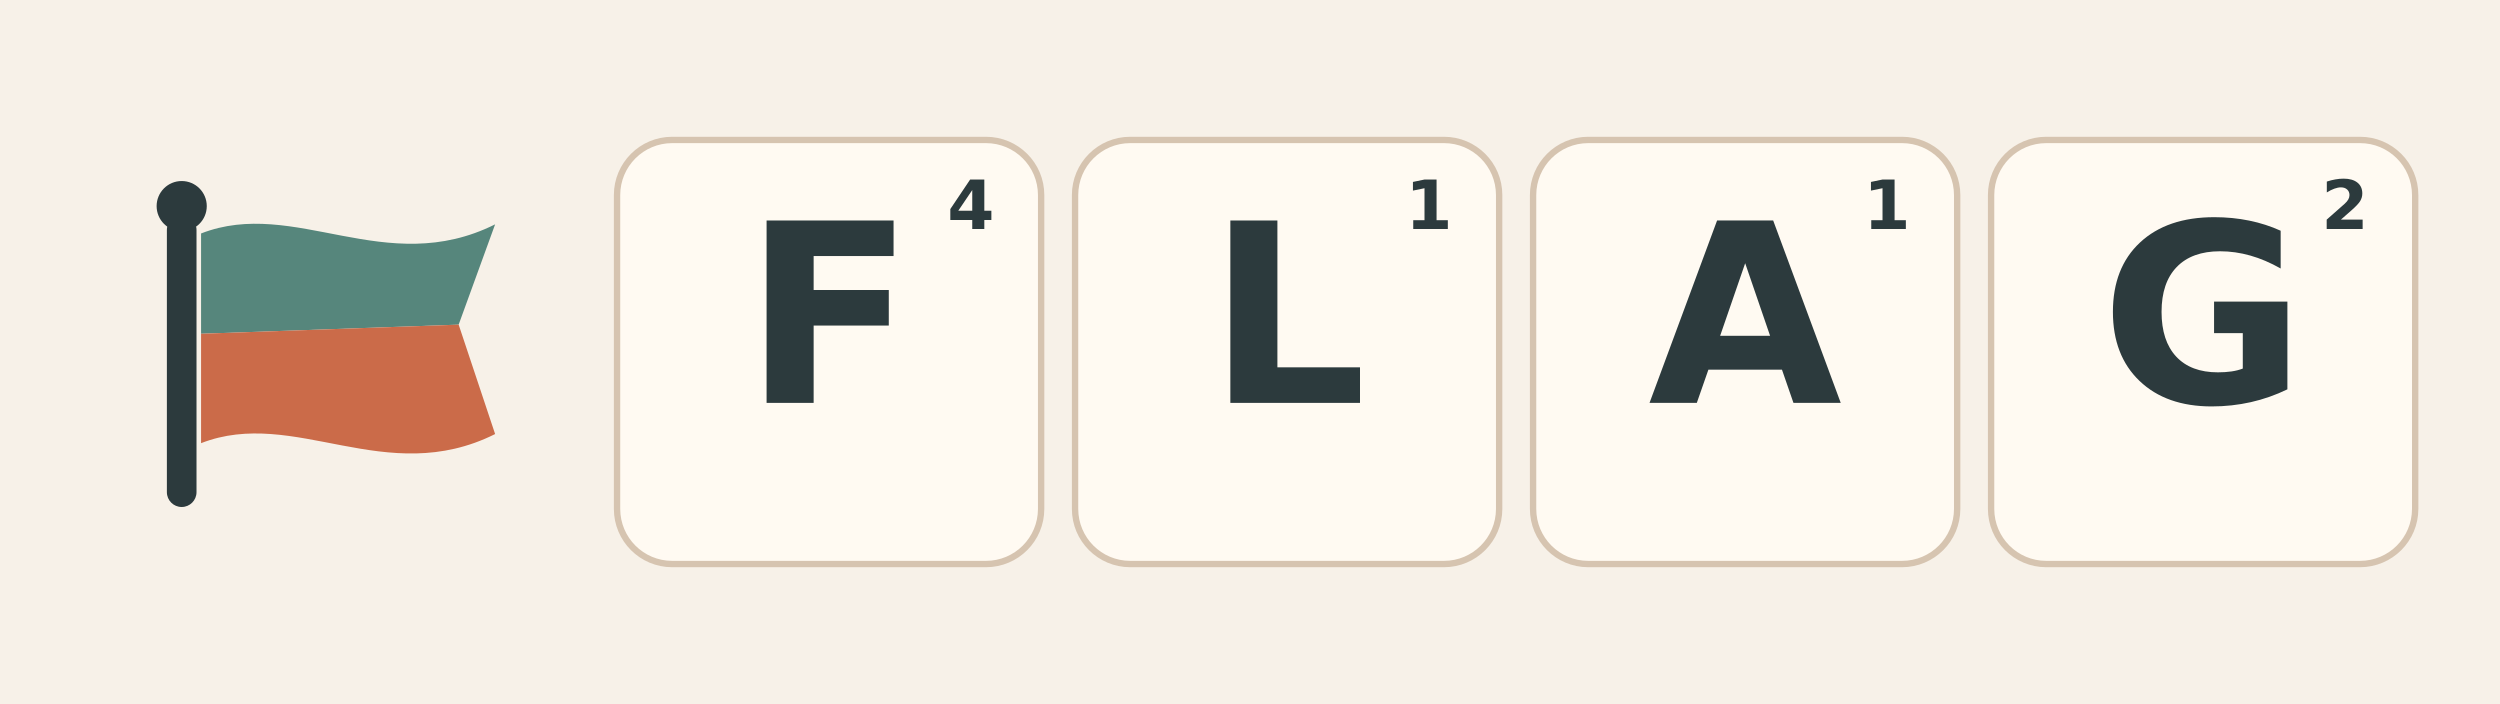
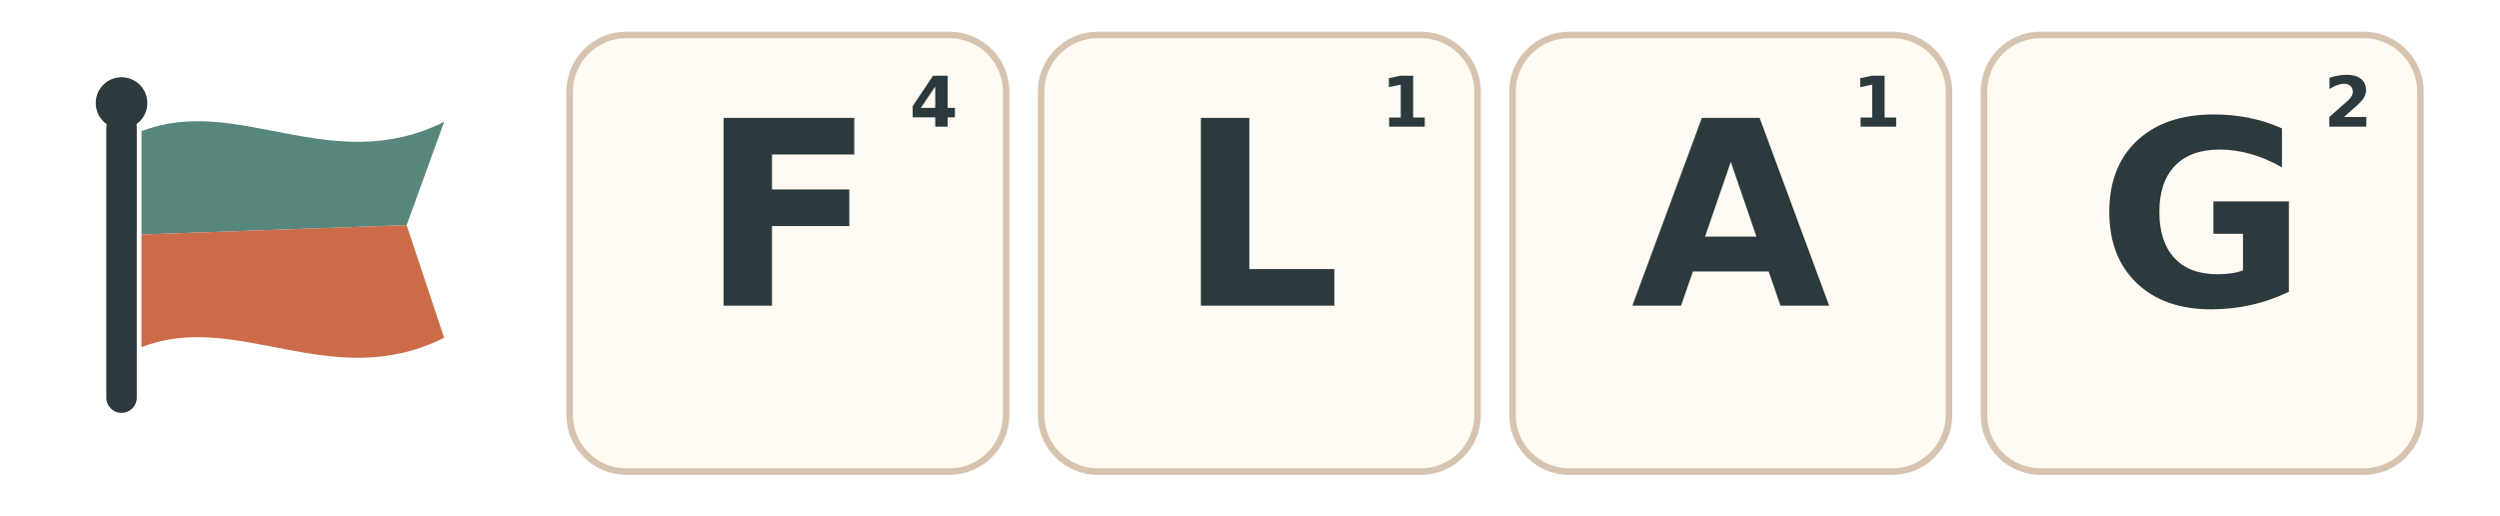
- <svg xmlns="http://www.w3.org/2000/svg" viewBox="0 0 1179 332" width="1179" height="332">
-   <rect width="1179" height="332" fill="#F7F1E8" />
+ <svg xmlns="http://www.w3.org/2000/svg" viewBox="30 50 1145 236" width="1145" height="236">
  <g transform="translate(40, 58.5) scale(2.15)">
-     <g>
-       <rect x="18" y="20" width="6.5" height="64" rx="3.25" fill="#2C3A3D" />
-       <circle cx="21.25" cy="18" r="5.5" fill="#2C3A3D" />
-       <path fill="#56867C" d="M25.5 24 C46 16 66 34 90 22 L82 44 L25.5 46 Z" />
-       <path fill="#CB6B49" d="M25.5 46 L82 44 L90 68 C66 80 46 62 25.5 70 Z" />
-     </g>
+     <rect x="18" y="20" width="6.5" height="64" rx="3.25" fill="#2C3A3D" />
+     <circle cx="21.25" cy="18" r="5.5" fill="#2C3A3D" />
+     <path fill="#56867C" d="M25.5 24 C46 16 66 34 90 22 L82 44 L25.5 46 Z" />
+     <path fill="#CB6B49" d="M25.5 46 L82 44 L90 68 C66 80 46 62 25.5 70 Z" />
  </g>
  <g>
    <rect x="291.0" y="66.0" width="200" height="200" rx="26" fill="#FFFAF2" stroke="#D6C4B0" stroke-width="3" />
    <text x="391.0" y="190.0" text-anchor="middle" font-family="DejaVu Sans, Liberation Sans, Arial, sans-serif" font-weight="700" font-size="118" fill="#2C3A3D">F</text>
    <text x="469.0" y="108.0" text-anchor="end" font-family="DejaVu Sans, Liberation Sans, Arial, sans-serif" font-weight="700" font-size="32" fill="#2C3A3D">4</text>
  </g>
  <g>
    <rect x="507.0" y="66.0" width="200" height="200" rx="26" fill="#FFFAF2" stroke="#D6C4B0" stroke-width="3" />
    <text x="607.0" y="190.0" text-anchor="middle" font-family="DejaVu Sans, Liberation Sans, Arial, sans-serif" font-weight="700" font-size="118" fill="#2C3A3D">L</text>
    <text x="685.0" y="108.0" text-anchor="end" font-family="DejaVu Sans, Liberation Sans, Arial, sans-serif" font-weight="700" font-size="32" fill="#2C3A3D">1</text>
  </g>
  <g>
    <rect x="723.0" y="66.0" width="200" height="200" rx="26" fill="#FFFAF2" stroke="#D6C4B0" stroke-width="3" />
    <text x="823.0" y="190.0" text-anchor="middle" font-family="DejaVu Sans, Liberation Sans, Arial, sans-serif" font-weight="700" font-size="118" fill="#2C3A3D">A</text>
    <text x="901.0" y="108.0" text-anchor="end" font-family="DejaVu Sans, Liberation Sans, Arial, sans-serif" font-weight="700" font-size="32" fill="#2C3A3D">1</text>
  </g>
  <g>
    <rect x="939.0" y="66.0" width="200" height="200" rx="26" fill="#FFFAF2" stroke="#D6C4B0" stroke-width="3" />
    <text x="1039.0" y="190.0" text-anchor="middle" font-family="DejaVu Sans, Liberation Sans, Arial, sans-serif" font-weight="700" font-size="118" fill="#2C3A3D">G</text>
    <text x="1117.0" y="108.0" text-anchor="end" font-family="DejaVu Sans, Liberation Sans, Arial, sans-serif" font-weight="700" font-size="32" fill="#2C3A3D">2</text>
  </g>
</svg>
